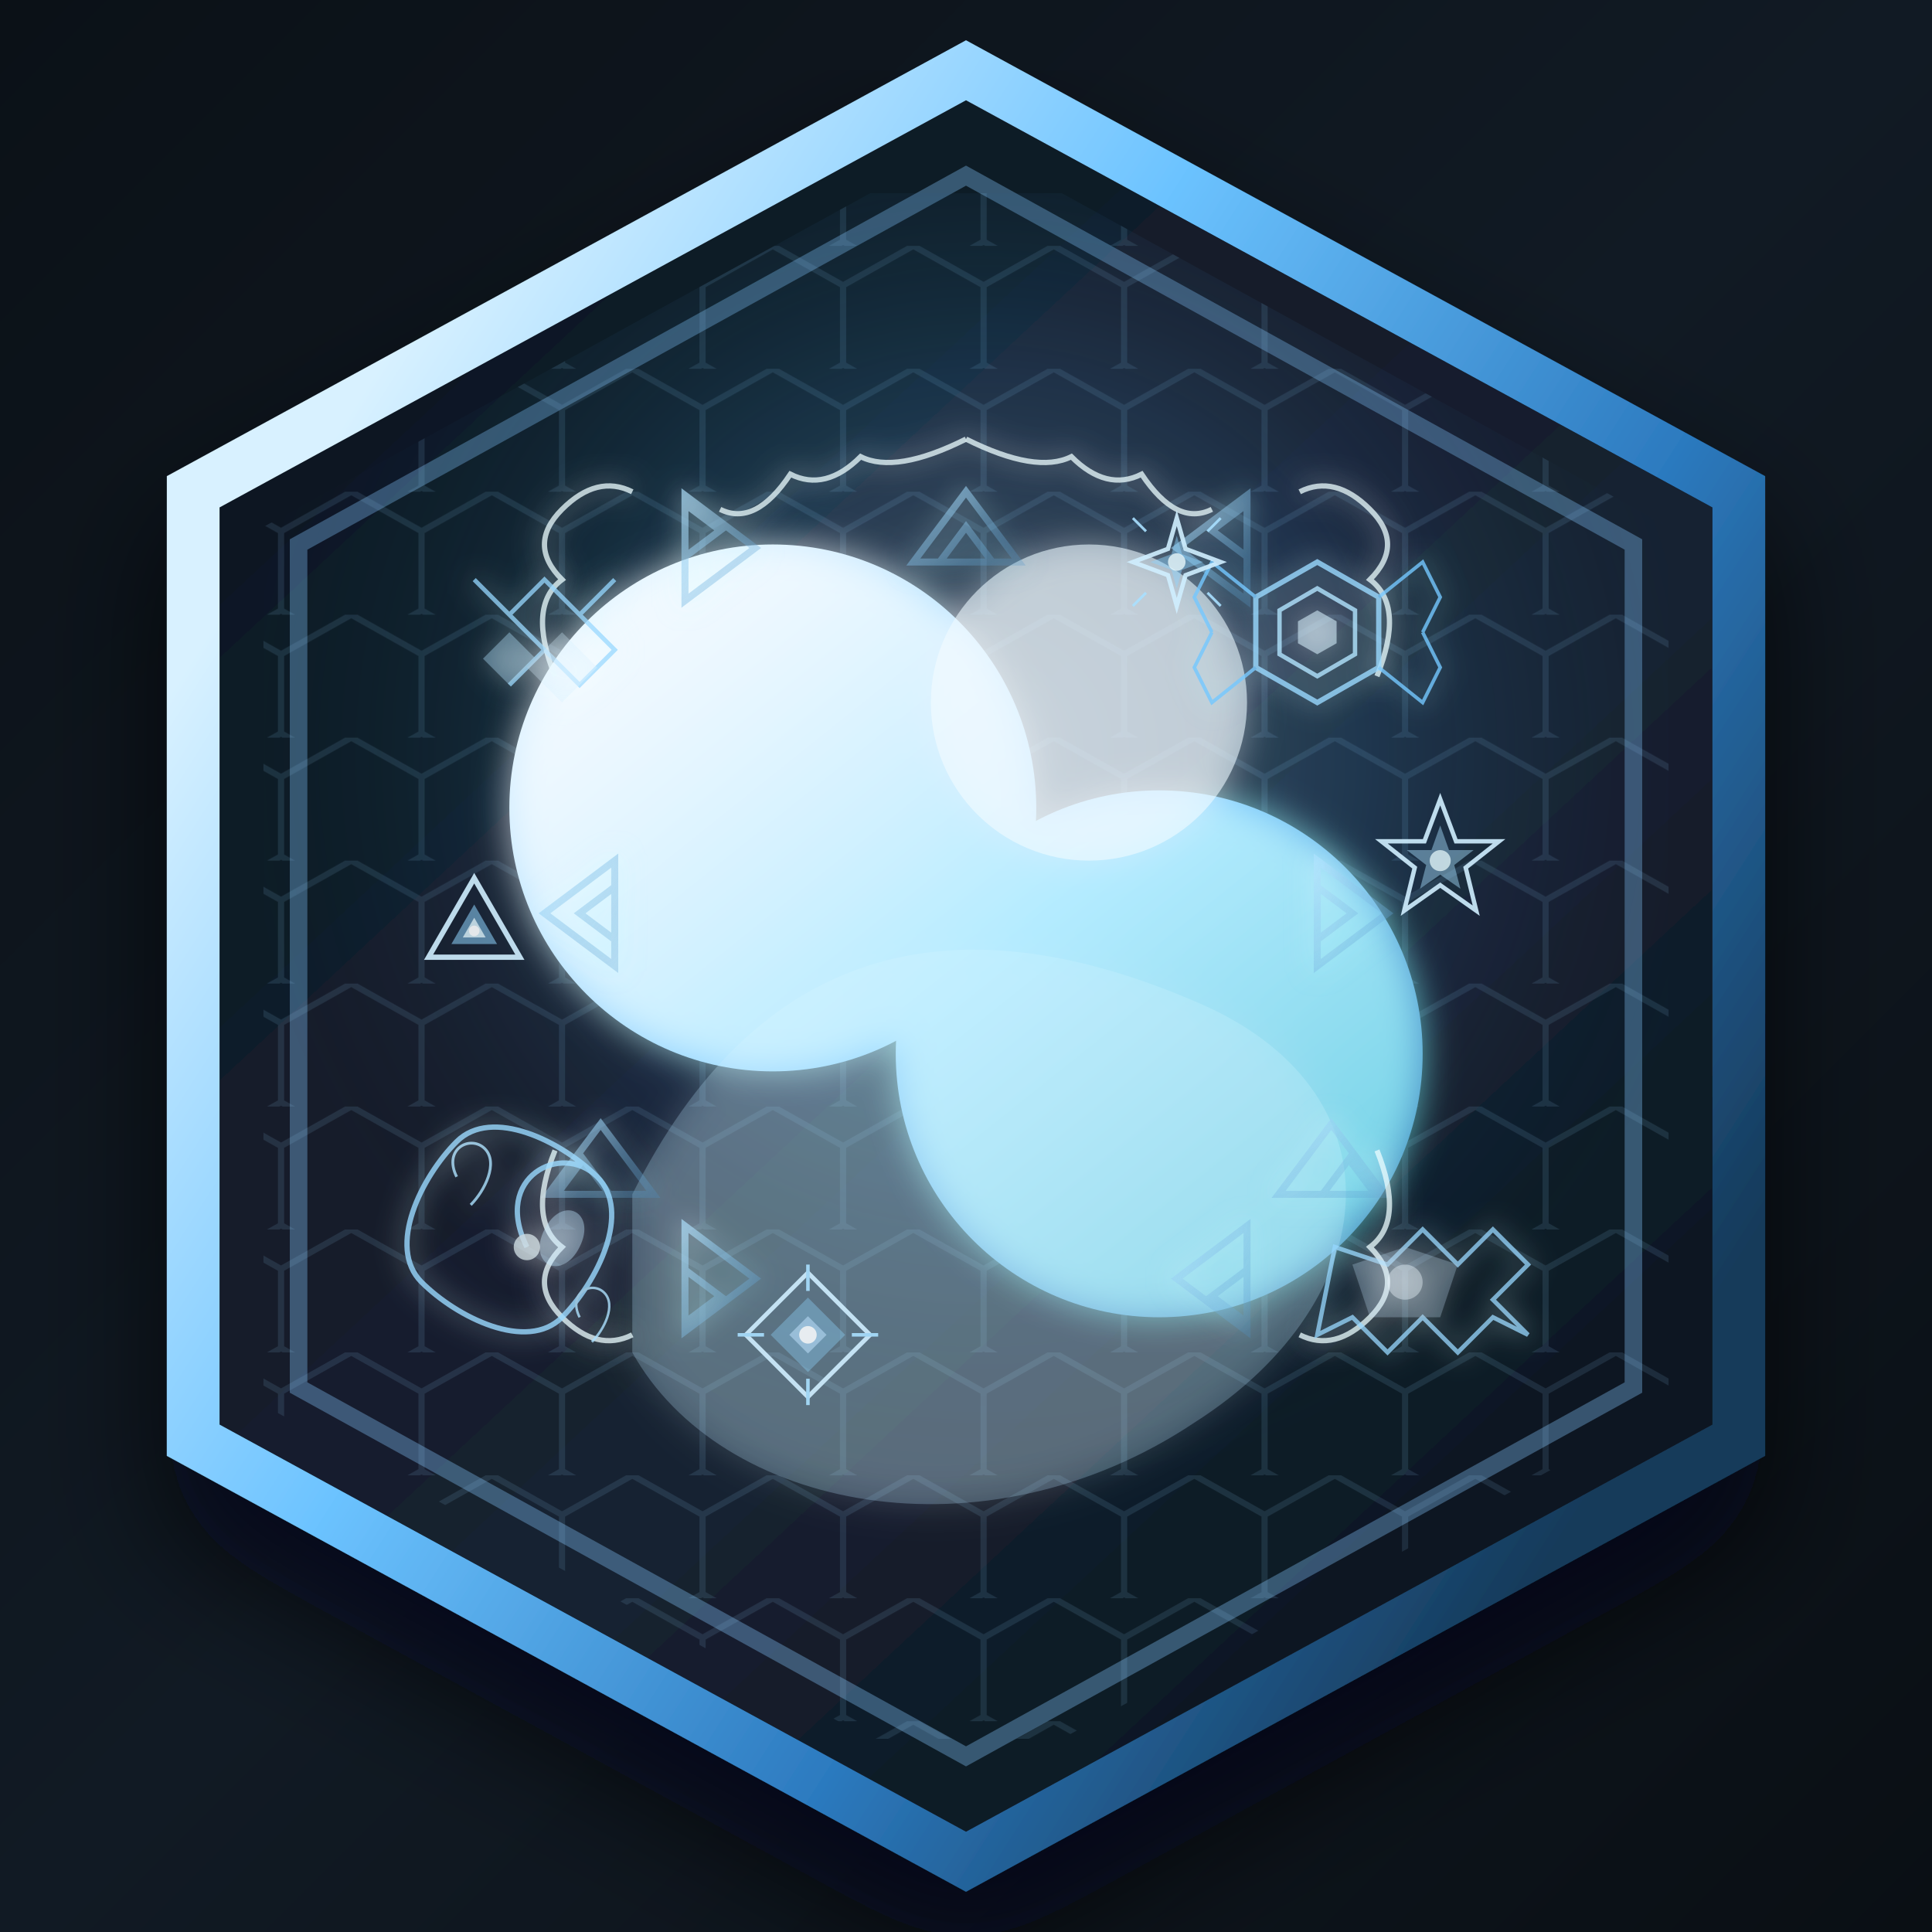
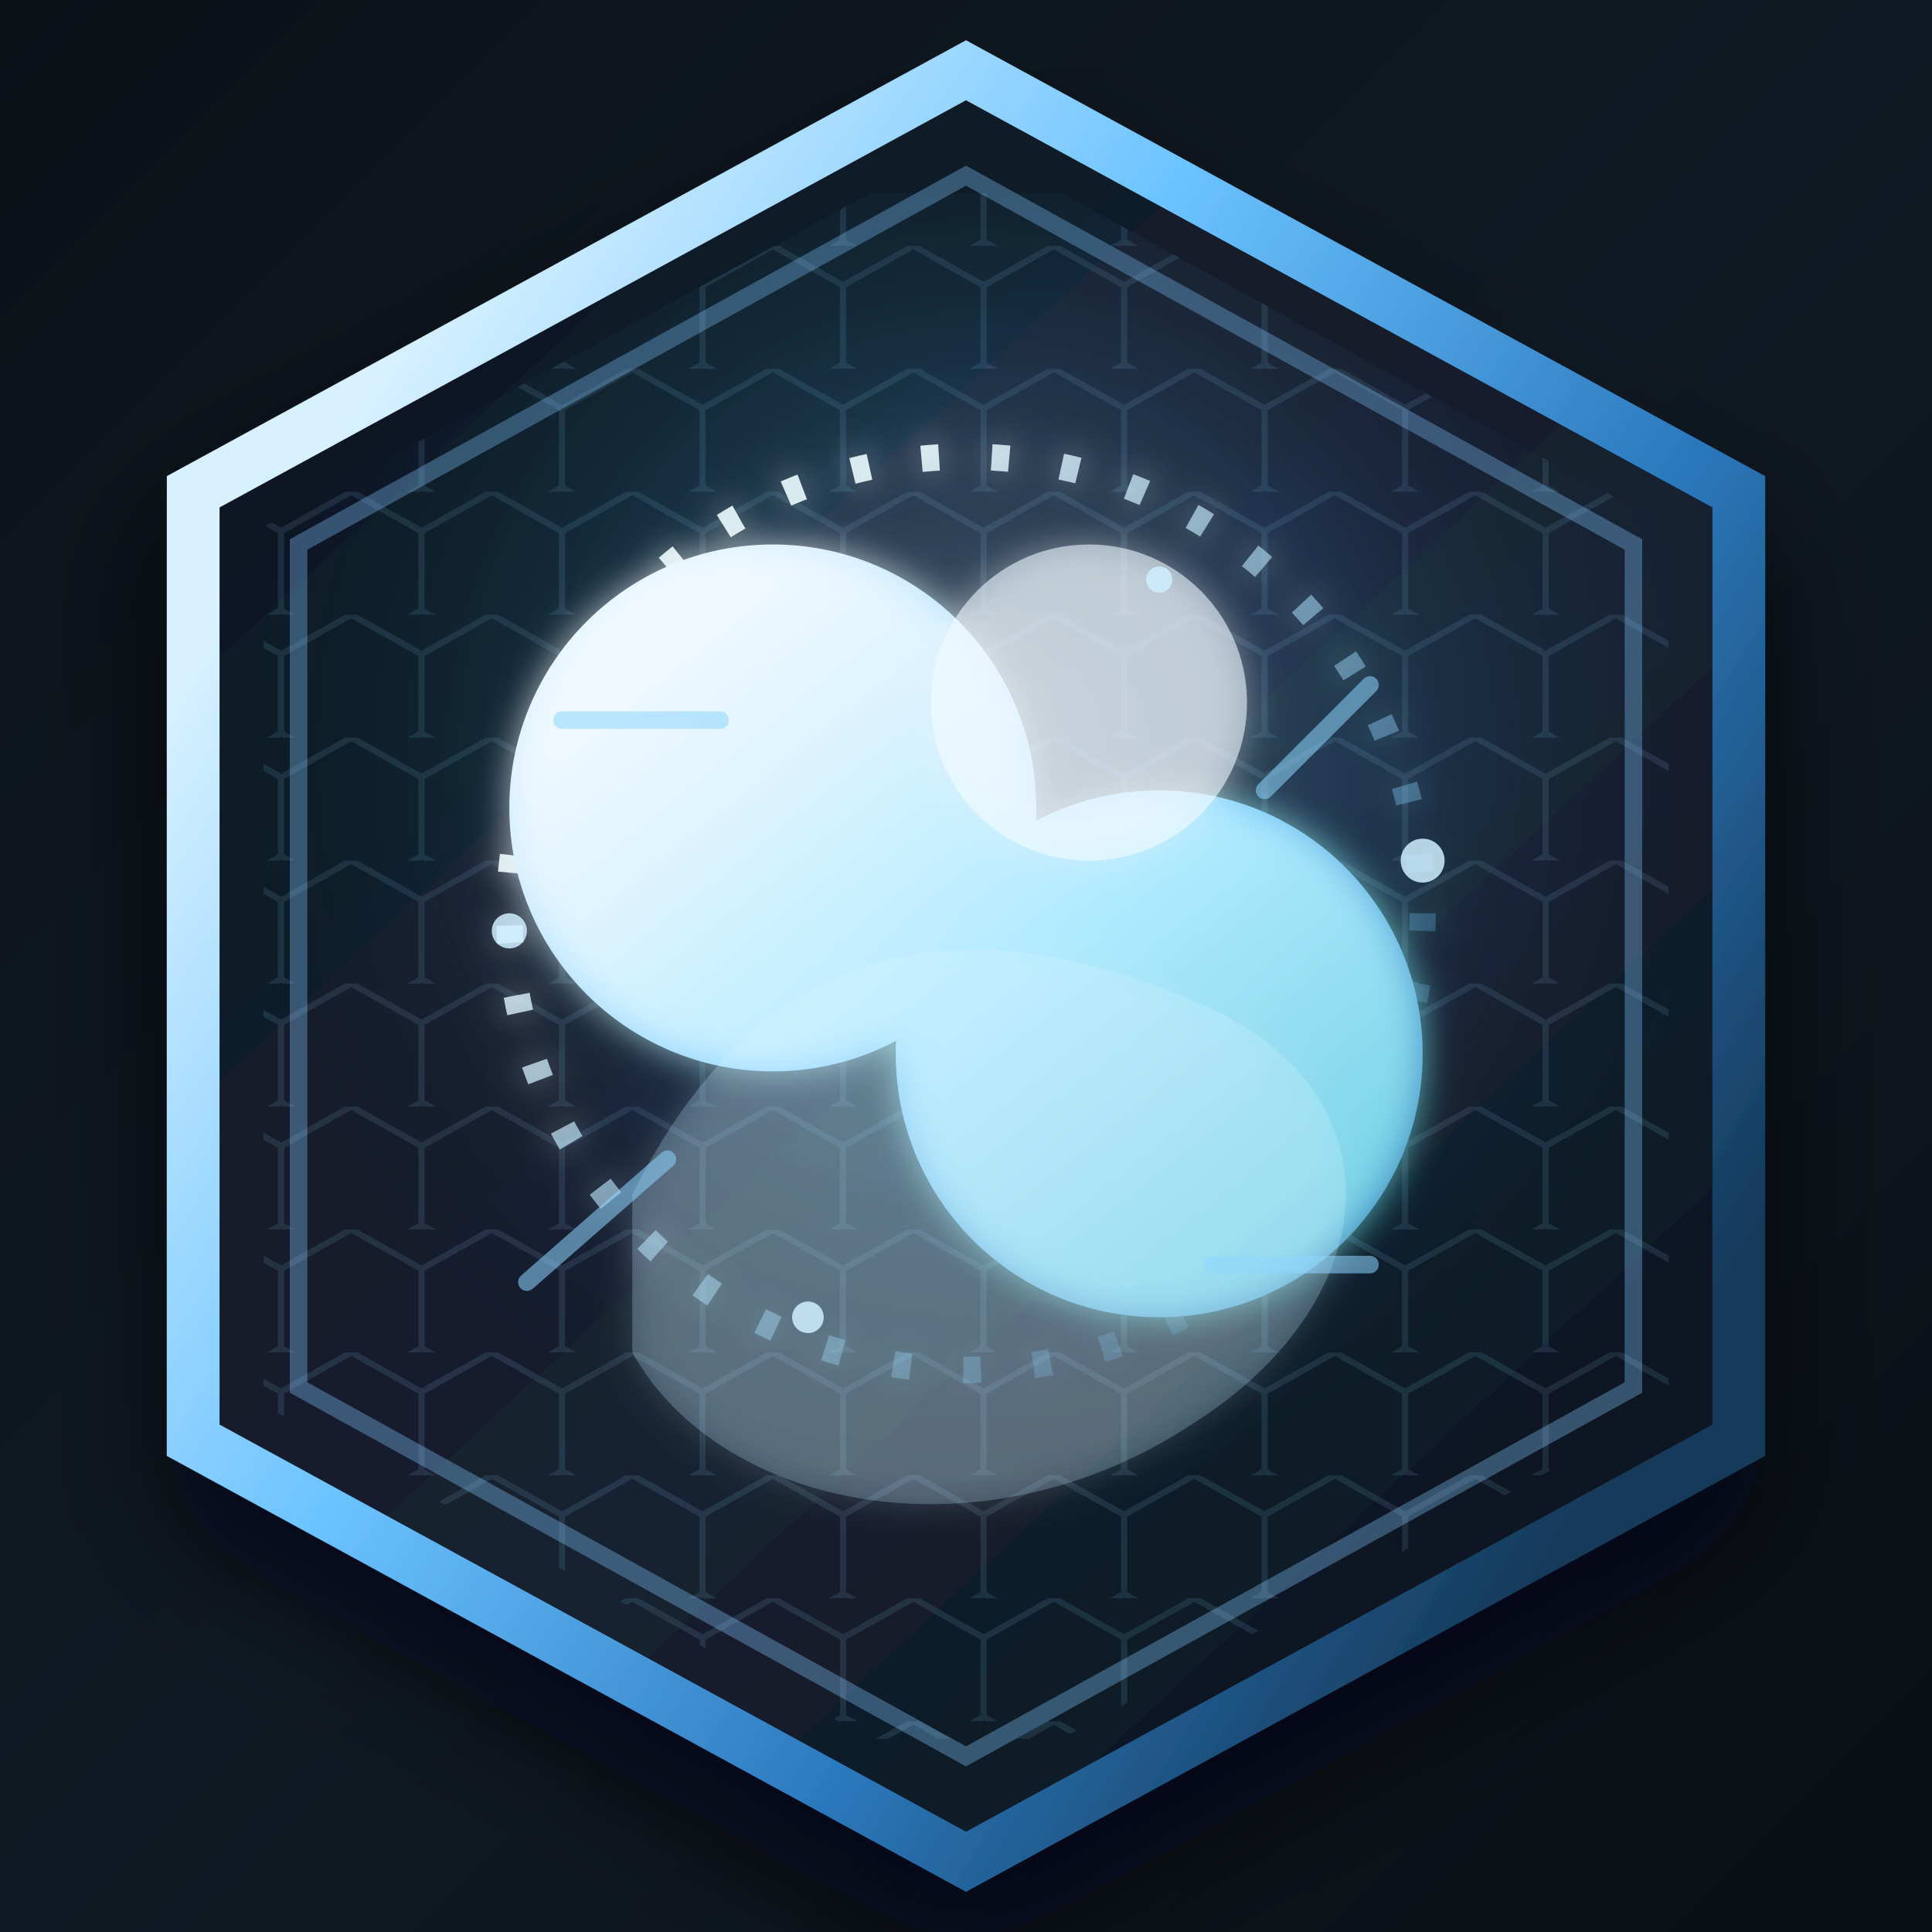
<svg xmlns="http://www.w3.org/2000/svg" width="220" height="220" viewBox="0 0 220 220" fill="none" role="img" aria-labelledby="title desc">
  <defs>
    <linearGradient id="bg" x1="0" y1="0" x2="220" y2="220" gradientUnits="userSpaceOnUse">
      <stop offset="0" stop-color="#0b1117" />
      <stop offset="0.5" stop-color="#111a24" />
      <stop offset="1" stop-color="#0a0f14" />
    </linearGradient>
    <linearGradient id="hexFill" x1="28" y1="24" x2="188" y2="196" gradientUnits="userSpaceOnUse">
      <stop offset="0" stop-color="#0f1721" />
      <stop offset="0.6" stop-color="#142131" />
      <stop offset="1" stop-color="#0c141c" />
    </linearGradient>
    <linearGradient id="hexStroke" x1="34" y1="56" x2="190" y2="156" gradientUnits="userSpaceOnUse">
      <stop offset="0" stop-color="#d8f1ff" />
      <stop offset="0.35" stop-color="#6cc3ff" />
      <stop offset="0.7" stop-color="#2c7abf" />
      <stop offset="1" stop-color="#163a5a" />
    </linearGradient>
    <radialGradient id="coreGlow" cx="0" cy="0" r="1" gradientUnits="userSpaceOnUse" gradientTransform="translate(112 86) rotate(90) scale(86)">
      <stop offset="0" stop-color="#bfe5ff" stop-opacity="0.95" />
      <stop offset="0.5" stop-color="#4b9ad6" stop-opacity="0.5" />
      <stop offset="1" stop-color="#0b2136" stop-opacity="0" />
    </radialGradient>
    <linearGradient id="core" x1="72" y1="60" x2="152" y2="160" gradientUnits="userSpaceOnUse">
      <stop offset="0" stop-color="#e6f6ff" />
      <stop offset="0.5" stop-color="#79c7ff" />
      <stop offset="1" stop-color="#2d6ea5" />
    </linearGradient>
    <linearGradient id="ring" x1="78" y1="78" x2="144" y2="144" gradientUnits="userSpaceOnUse">
      <stop offset="0" stop-color="#e8fbff" stop-opacity="0.9" />
      <stop offset="1" stop-color="#4aa3e0" stop-opacity="0.2" />
    </linearGradient>
-     <linearGradient id="fractalGrad1" x1="0%" y1="0%" x2="100%" y2="100%">
-       <stop offset="0" stop-color="#a8e0ff" stop-opacity="0.8" />
-       <stop offset="1" stop-color="#4a90c8" stop-opacity="0.3" />
-     </linearGradient>
-     <linearGradient id="fractalGrad2" x1="100%" y1="0%" x2="0%" y2="100%">
-       <stop offset="0" stop-color="#cfeeff" stop-opacity="0.7" />
-       <stop offset="1" stop-color="#2d6ea5" stop-opacity="0.4" />
-     </linearGradient>
    <pattern id="grid" width="16" height="14" patternUnits="userSpaceOnUse">
      <path d="M8 0 L16 4.5 L16 13.5 L8 18 L0 13.5 L0 4.5 Z" fill="none" stroke="#9bd3ff" stroke-opacity="0.12" stroke-width="0.7" />
    </pattern>
    <filter id="shadow" x="-30%" y="-30%" width="160%" height="160%" color-interpolation-filters="sRGB">
      <feDropShadow dx="0" dy="8" stdDeviation="7" flood-color="#02060a" flood-opacity="0.7" />
    </filter>
    <filter id="softGlow" x="-30%" y="-30%" width="160%" height="160%" color-interpolation-filters="sRGB">
      <feGaussianBlur stdDeviation="2" result="blur" />
      <feColorMatrix in="blur" type="matrix" values="         1 0 0 0 0.2         0 1 0 0 0.5         0 0 1 0 0.9         0 0 0 0.65 0" result="colored" />
-       <feBlend in="SourceGraphic" in2="colored" mode="screen" />
-     </filter>
-     <filter id="fractalGlow" x="-50%" y="-50%" width="200%" height="200%" color-interpolation-filters="sRGB">
-       <feGaussianBlur stdDeviation="1.5" result="blur" />
-       <feColorMatrix in="blur" type="matrix" values="         1 0 0 0 0.3         0 1 0 0 0.6         0 0 1 0 0.95         0 0 0 0.75 0" result="colored" />
      <feBlend in="SourceGraphic" in2="colored" mode="screen" />
    </filter>
    <clipPath id="hexClip">
      <polygon points="110 16 190 60 190 160 110 204 30 160 30 60" />
    </clipPath>
  </defs>
  <rect width="220" height="220" fill="url(#bg)" />
  <g filter="url(#shadow)">
    <polygon points="110 8 198 56 198 164 110 212 22 164 22 56" fill="url(#hexFill)" stroke="url(#hexStroke)" stroke-width="6" />
  </g>
  <polygon points="110 20 186 62 186 158 110 200 34 158 34 62" fill="none" stroke="#86c9ff" stroke-opacity="0.35" stroke-width="2" />
  <g clip-path="url(#hexClip)">
    <rect x="22" y="22" width="176" height="176" fill="url(#grid)" />
    <rect x="22" y="22" width="176" height="176" fill="url(#coreGlow)" opacity="0.35" />
  </g>
  <g filter="url(#softGlow)">
+     <circle cx="110" cy="104" r="52" fill="none" stroke="url(#ring)" stroke-width="3" stroke-dasharray="2 6" />
    <circle cx="88" cy="92" r="30" fill="url(#core)" />
    <circle cx="132" cy="120" r="30" fill="url(#core)" />
    <circle cx="124" cy="80" r="18" fill="#e2f5ff" fill-opacity="0.6" />
    <path d="M72 136 C86 108, 108 102, 136 114 C160 124, 158 148, 136 162 C112 178, 82 172, 72 154" fill="#b6e5ff" fill-opacity="0.25" />
  </g>
-   <g filter="url(#fractalGlow)" opacity="0.85">
-     <g transform="translate(110 104)" stroke="url(#fractalGrad1)" fill="none" stroke-width="0.8">
-       <path d="M0 -48 L6 -40 L-6 -40 Z M0 -44 L3 -40 L-3 -40 Z" />
-       <path d="M41.6 24 L47.6 32 L35.6 32 Z M43.6 28 L46.6 32 L40.6 32 Z" />
-       <path d="M-41.6 24 L-35.6 32 L-47.6 32 Z M-43.6 28 L-40.6 32 L-46.6 32 Z" />
-       <path d="M24 -41.6 L32 -35.6 L32 -47.6 Z M28 -43.6 L32 -40.6 L32 -46.6 Z" />
-       <path d="M-24 -41.6 L-32 -35.6 L-32 -47.6 Z M-28 -43.6 L-32 -40.6 L-32 -46.6 Z" />
-       <path d="M-24 41.6 L-32 35.6 L-32 47.6 Z M-28 43.6 L-32 40.6 L-32 46.6 Z" />
-       <path d="M24 41.6 L32 35.6 L32 47.6 Z M28 43.6 L32 40.6 L32 46.6 Z" />
-       <path d="M48 0 L40 6 L40 -6 Z M44 0 L40 3 L40 -3 Z" />
-       <path d="M-48 0 L-40 6 L-40 -6 Z M-44 0 L-40 3 L-40 -3 Z" />
-     </g>
-     <g transform="translate(110 104)" stroke="url(#ring)" fill="none" stroke-width="0.6">
-       <path d="M0 -54 Q8 -50, 12 -52 Q16 -48, 20 -50 Q24 -44, 28 -46" />
-       <path d="M0 -54 Q-8 -50, -12 -52 Q-16 -48, -20 -50 Q-24 -44, -28 -46" />
-       <path d="M46.8 27 Q50 35, 46 38 Q50 42, 46 46 Q42 50, 38 48" />
-       <path d="M-46.8 27 Q-50 35, -46 38 Q-50 42, -46 46 Q-42 50, -38 48" />
-       <path d="M46.8 -27 Q50 -35, 46 -38 Q50 -42, 46 -46 Q42 -50, 38 -48" />
-       <path d="M-46.8 -27 Q-50 -35, -46 -38 Q-50 -42, -46 -46 Q-42 -50, -38 -48" />
-     </g>
+   <g stroke="#8fd4ff" stroke-opacity="0.55" stroke-width="2" stroke-linecap="round">
+     <path d="M64 82 L82 82" />
+     <path d="M138 144 L156 144" />
+     <path d="M144 90 L156 78" />
+     <path d="M76 132 L60 146" />
  </g>
-   <g filter="url(#fractalGlow)">
-     <g transform="translate(58 78)" fill="url(#fractalGrad2)" opacity="0.75">
-       <path d="M0 0 L4 -4 L8 0 L12 -4 L8 -8 L12 -12 L8 -8 L4 -12 L0 -8 L-4 -12 L0 -8 L4 -4 Z" stroke="#8fd4ff" stroke-width="0.5" fill="none" />
-       <path d="M2 -2 L6 -6 L10 -2 L6 2 Z" fill="#cfeeff" fill-opacity="0.4" />
-       <polygon points="0,-6 3,-3 0,0 -3,-3" fill="#a8e0ff" fill-opacity="0.5" />
-     </g>
-     <g transform="translate(152 142)" fill="url(#fractalGrad1)" opacity="0.75">
-       <path d="M0 0 L6 2 L10 -2 L14 2 L18 -2 L22 2 L18 6 L22 10 L18 8 L14 12 L10 8 L6 12 L2 8 L-2 10 Z" stroke="#8fd4ff" stroke-width="0.5" fill="none" />
-       <polygon points="8,0 14,2 12,8 4,8 2,2" fill="#bfe5ff" fill-opacity="0.35" />
-       <circle cx="8" cy="4" r="2" fill="#e2f5ff" fill-opacity="0.6" />
-     </g>
-     <g transform="translate(150 72)" opacity="0.8">
-       <polygon points="0,-8 7,-4 7,4 0,8 -7,4 -7,-4" fill="none" stroke="#8fd4ff" stroke-width="0.6" />
-       <polygon points="0,-5 4.3,-2.5 4.3,2.5 0,5 -4.3,2.5 -4.3,-2.5" fill="none" stroke="#a8e0ff" stroke-width="0.5" />
-       <polygon points="0,-2.5 2.2,-1.25 2.2,1.25 0,2.5 -2.2,1.25 -2.2,-1.25" fill="#cfeeff" fill-opacity="0.7" />
-       <path d="M7 -4 L12 -8 L14 -4 L12 0 M7 4 L12 8 L14 4 L12 0 M-7 -4 L-12 -8 L-14 -4 L-12 0 M-7 4 L-12 8 L-14 4 L-12 0" stroke="#6cc3ff" stroke-width="0.4" fill="none" />
-     </g>
-     <g transform="translate(60 142)" opacity="0.8">
-       <path d="M0 0 C-4 -8, 4 -12, 8 -8 C12 -4, 8 4, 4 8 C0 12, -8 8, -12 4 C-16 0, -12 -8, -8 -12 C-4 -16, 4 -12, 8 -8" stroke="#8fd4ff" stroke-width="0.6" fill="none" />
-       <path d="M2 -2 C4 -6, 8 -4, 6 0 C4 4, 0 2, 2 -2" fill="#b6e5ff" fill-opacity="0.5" />
-       <circle cx="0" cy="0" r="1.5" fill="#e8fbff" fill-opacity="0.8" />
-       <g transform="translate(-8 -8) scale(0.4)">
-         <path d="M0 0 C-4 -8, 4 -12, 8 -8 C12 -4, 8 4, 4 8" stroke="#a8e0ff" stroke-width="0.8" fill="none" />
-       </g>
-       <g transform="translate(6 8) scale(0.35)">
-         <path d="M0 0 C-4 -8, 4 -12, 8 -8 C12 -4, 8 4, 4 8" stroke="#a8e0ff" stroke-width="0.8" fill="none" />
-       </g>
-     </g>
-   </g>
-   <g opacity="0.9">
-     <g transform="translate(54 106)">
-       <polygon points="0,-6 5.2,3 -5.2,3" fill="none" stroke="#cfeeff" stroke-width="0.6" />
-       <polygon points="0,-3 2.6,1.5 -2.6,1.5" fill="#8fd4ff" fill-opacity="0.6" />
-       <polygon points="0,-1.5 1.3,0.75 -1.3,0.75" fill="#e8fbff" fill-opacity="0.8" />
-       <circle cx="0" cy="0" r="0.6" fill="#ffffff" fill-opacity="0.9" />
-     </g>
-     <g transform="translate(164 98)">
-       <polygon points="0,-7 1.8,-2.2 6.7,-2.2 2.9,0.8 4.1,5.7 0,2.8 -4.1,5.7 -2.9,0.8 -6.7,-2.2 -1.8,-2.2" fill="none" stroke="#cfeeff" stroke-width="0.5" />
-       <polygon points="0,-4 1,-1.2 3.8,-1.2 1.6,0.5 2.3,3.2 0,1.6 -2.3,3.2 -1.6,0.5 -3.8,-1.2 -1,-1.2" fill="#a8e0ff" fill-opacity="0.5" />
-       <circle cx="0" cy="0" r="1.2" fill="#e8fbff" fill-opacity="0.85" />
-     </g>
-     <g transform="translate(92 152)">
-       <rect x="-5" y="-5" width="10" height="10" transform="rotate(45)" fill="none" stroke="#cfeeff" stroke-width="0.5" />
-       <rect x="-3" y="-3" width="6" height="6" transform="rotate(45)" fill="#8fd4ff" fill-opacity="0.4" />
-       <rect x="-1.5" y="-1.5" width="3" height="3" transform="rotate(45)" fill="#bfe5ff" fill-opacity="0.6" />
-       <circle cx="0" cy="0" r="1" fill="#ffffff" fill-opacity="0.9" />
-       <path d="M-5 0 L-8 0 M5 0 L8 0 M0 -5 L0 -8 M0 5 L0 8" stroke="#a8e0ff" stroke-width="0.4" />
-     </g>
-     <g transform="translate(134 64)">
-       <path d="M0 -5 L1 -1.5 L5 0 L1 1.5 L0 5 L-1 1.5 L-5 0 L-1 -1.5 Z" fill="none" stroke="#cfeeff" stroke-width="0.5" />
-       <path d="M0 -3 L0.6 -0.9 L3 0 L0.6 0.9 L0 3 L-0.6 0.9 L-3 0 L-0.6 -0.9 Z" fill="#8fd4ff" fill-opacity="0.5" />
-       <circle cx="0" cy="0" r="1" fill="#e8fbff" fill-opacity="0.9" />
-       <g stroke="#a8e0ff" stroke-width="0.3">
-         <path d="M3.5 -3.5 L5 -5" />
-         <path d="M-3.5 -3.5 L-5 -5" />
-         <path d="M3.5 3.5 L5 5" />
-         <path d="M-3.5 3.5 L-5 5" />
-       </g>
-     </g>
+   <g fill="#cfeeff" opacity="0.85">
+     <circle cx="58" cy="106" r="2" />
+     <circle cx="162" cy="98" r="2.5" />
+     <circle cx="92" cy="150" r="1.8" />
+     <circle cx="132" cy="66" r="1.5" />
  </g>
</svg>
